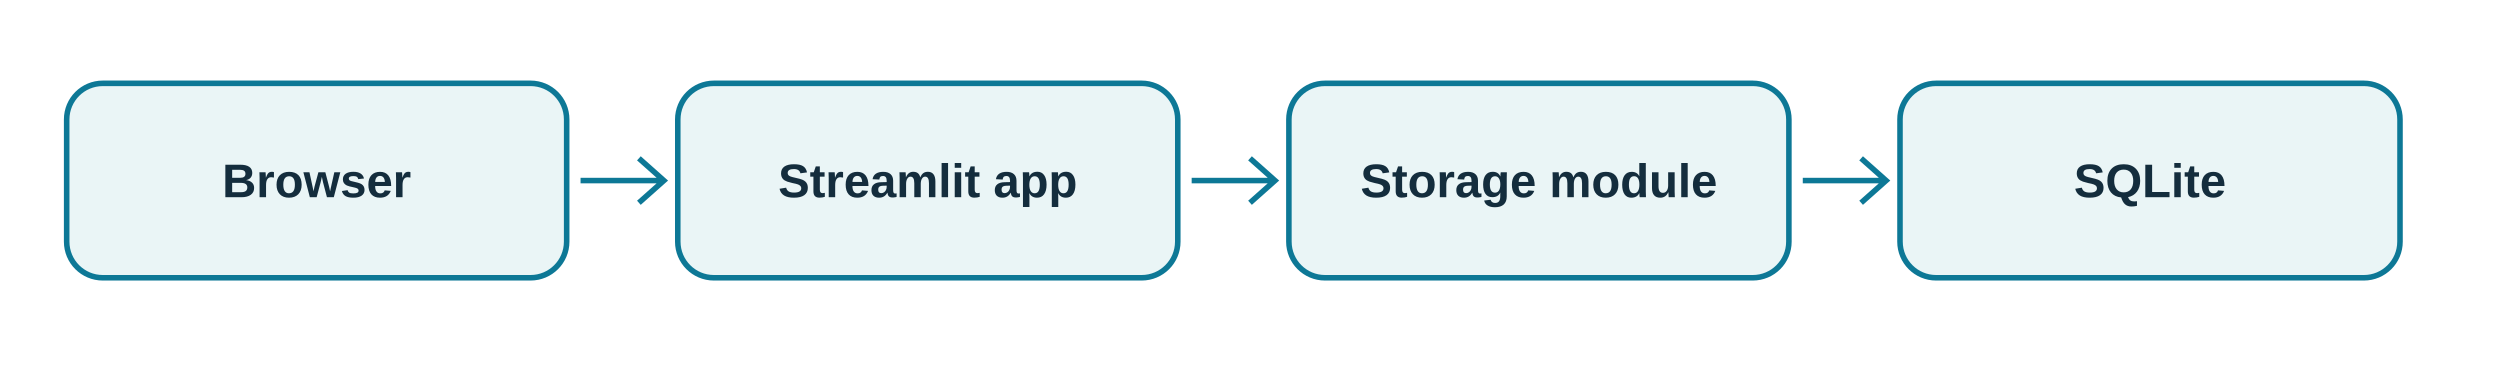
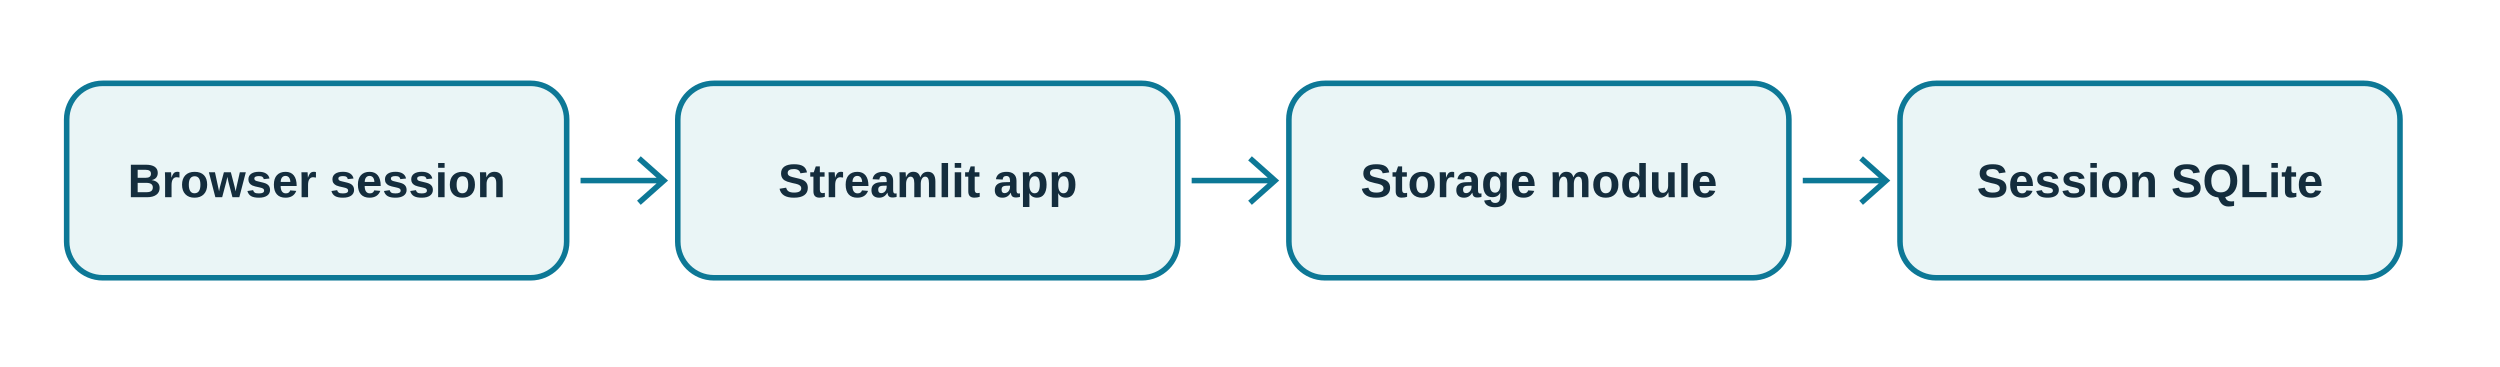
<svg xmlns="http://www.w3.org/2000/svg" viewBox="0 0 900 132" role="img" aria-label="Structure of Job Application Tracker">
  <rect x="24" y="30" width="180" height="70" rx="13" fill="#eaf5f6" stroke="#0d7896" stroke-width="2" />
-   <text x="114" y="71" text-anchor="middle" fill="#142d3d" font-family="Arial,sans-serif" font-size="17" font-weight="700">Browser</text>
+   <text x="114" y="71" text-anchor="middle" fill="#142d3d" font-family="Arial,sans-serif" font-size="17" font-weight="700">Browser session</text>
  <path d="M209,65 L239,65 M230,57 L239,65 L230,73" fill="none" stroke="#0d7896" stroke-width="2" />
  <rect x="244" y="30" width="180" height="70" rx="13" fill="#eaf5f6" stroke="#0d7896" stroke-width="2" />
  <text x="334" y="71" text-anchor="middle" fill="#142d3d" font-family="Arial,sans-serif" font-size="17" font-weight="700">Streamlit app</text>
  <path d="M429,65 L459,65 M450,57 L459,65 L450,73" fill="none" stroke="#0d7896" stroke-width="2" />
  <rect x="464" y="30" width="180" height="70" rx="13" fill="#eaf5f6" stroke="#0d7896" stroke-width="2" />
  <text x="554" y="71" text-anchor="middle" fill="#142d3d" font-family="Arial,sans-serif" font-size="17" font-weight="700">Storage module</text>
  <path d="M649,65 L679,65 M670,57 L679,65 L670,73" fill="none" stroke="#0d7896" stroke-width="2" />
  <rect x="684" y="30" width="180" height="70" rx="13" fill="#eaf5f6" stroke="#0d7896" stroke-width="2" />
-   <text x="774" y="71" text-anchor="middle" fill="#142d3d" font-family="Arial,sans-serif" font-size="17" font-weight="700">SQLite</text>
+   <text x="774" y="71" text-anchor="middle" fill="#142d3d" font-family="Arial,sans-serif" font-size="17" font-weight="700">Session SQLite</text>
</svg>
